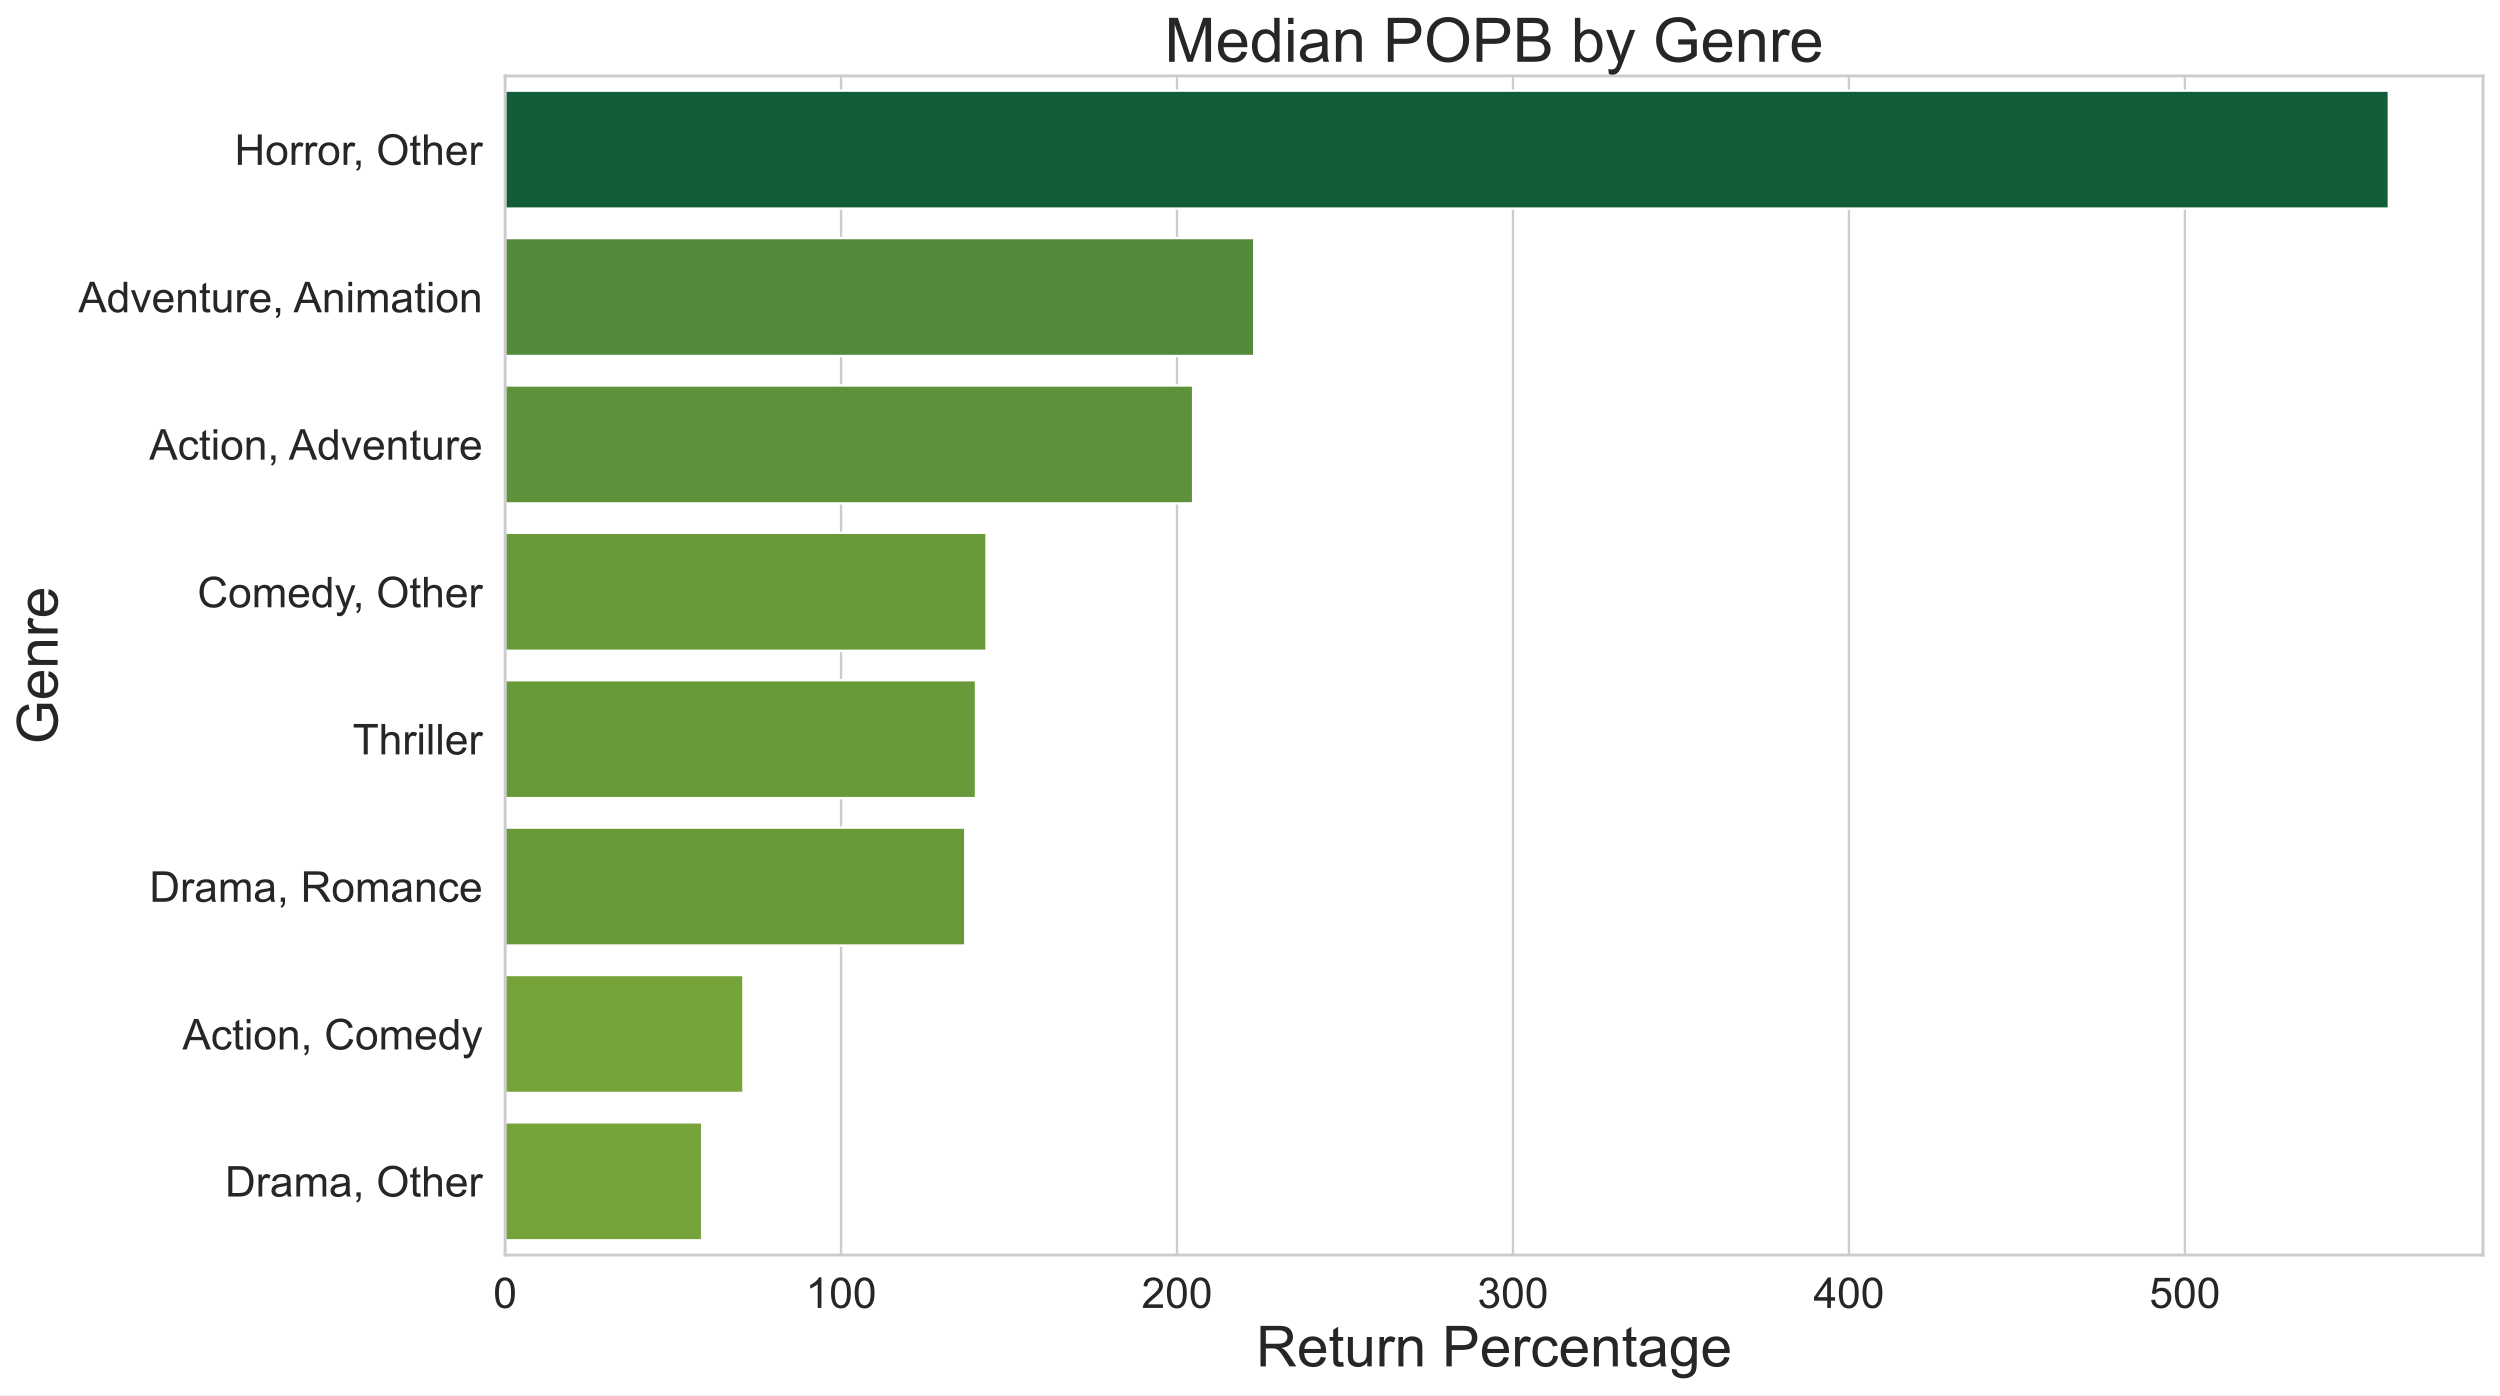
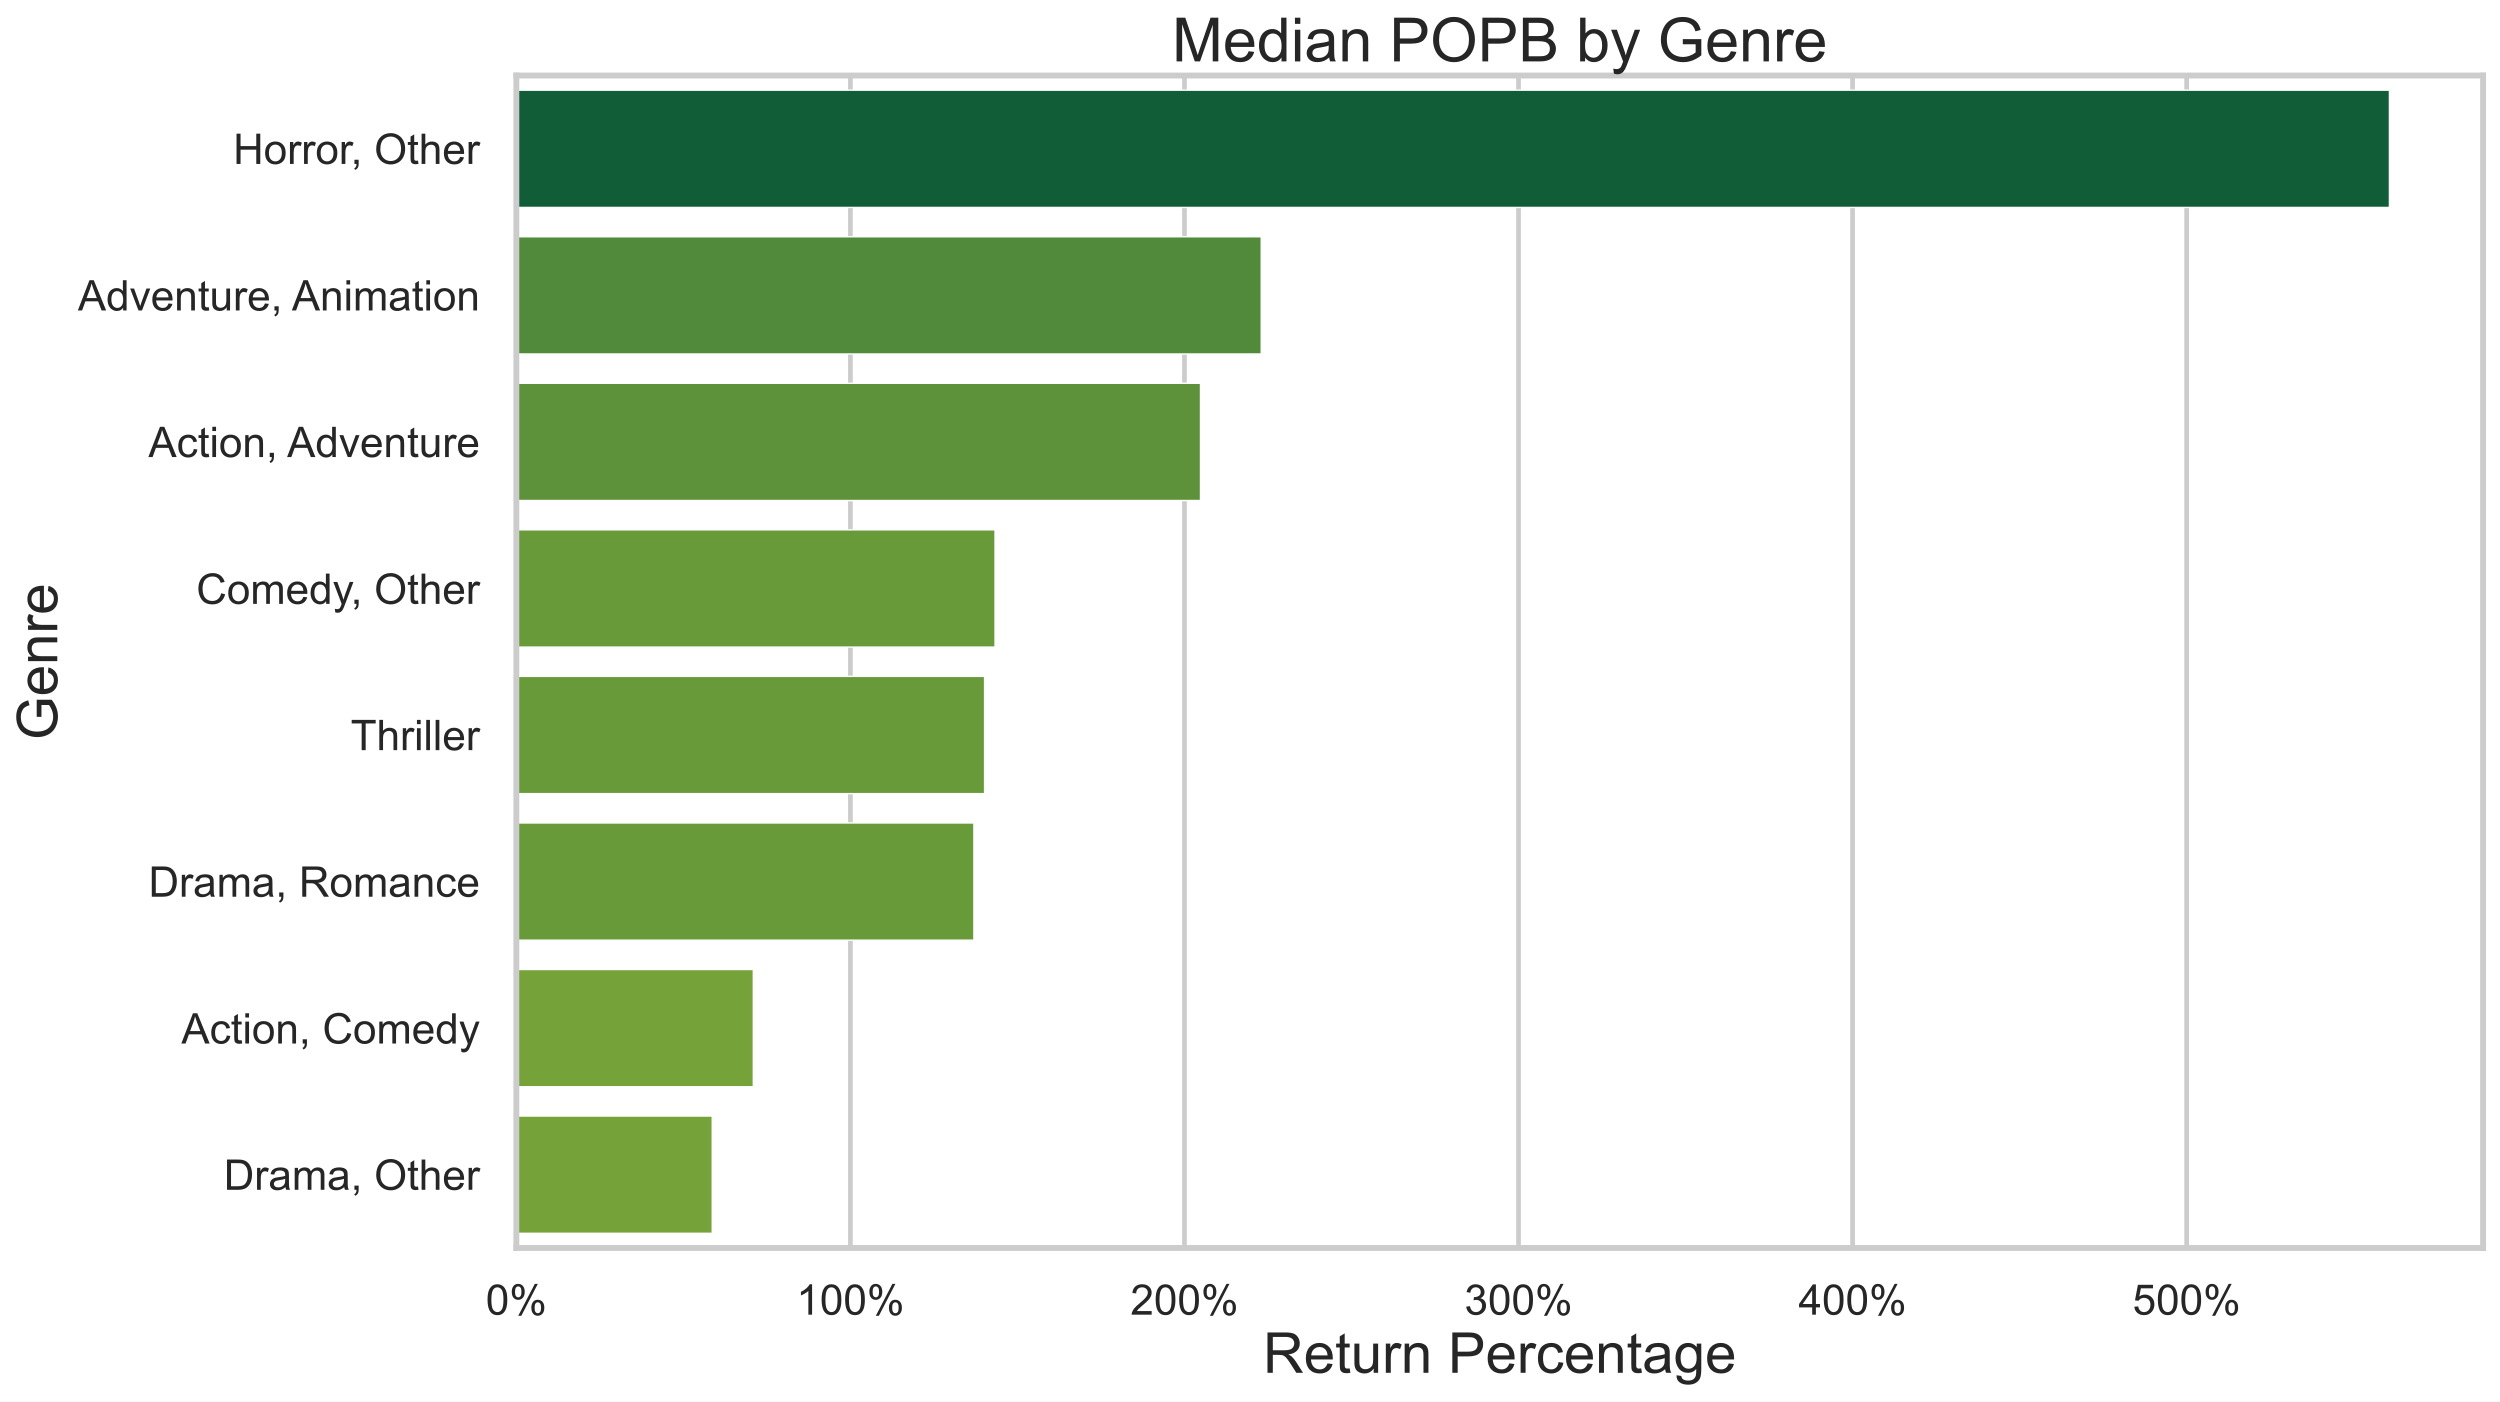
- <svg xmlns="http://www.w3.org/2000/svg" xmlns:xlink="http://www.w3.org/1999/xlink" width="1057.947pt" height="590.495pt" viewBox="0 0 1057.947 590.495" version="1.1">
+ <svg xmlns="http://www.w3.org/2000/svg" xmlns:xlink="http://www.w3.org/1999/xlink" width="1063.947pt" height="596.495pt" viewBox="0 0 1063.947 596.495" version="1.1">
  <defs>
    <style type="text/css">*{stroke-linejoin: round; stroke-linecap: butt}</style>
  </defs>
  <g id="figure_1">
    <g id="patch_1">
-       <path d="M 0 590.495  L 1057.947 590.495  L 1057.947 0  L 0 0  z " style="fill: #ffffff" />
+       <path d="M 0 596.495  L 1063.947 596.495  L 1063.947 0  L 0 0  z " style="fill: #ffffff" />
    </g>
    <g id="axes_1">
      <g id="patch_2">
-         <path d="M 213.747 531.103  L 1050.747 531.103  L 1050.747 32.143  L 213.747 32.143  z " style="fill: #ffffff" />
+         <path d="M 219.747 531.103  L 1056.747 531.103  L 1056.747 32.143  L 219.747 32.143  z " style="fill: #ffffff" />
      </g>
      <g id="matplotlib.axis_1">
        <g id="xtick_1">
          <g id="line2d_1">
-             <path d="M 213.747 531.103  L 213.747 32.143  " clip-path="url(#pf5d52dcb35)" style="fill: none; stroke: #cccccc; stroke-linecap: round" />
+             <path d="M 219.747 531.103  L 219.747 32.143  " clip-path="url(#pc41be95d92)" style="fill: none; stroke: #cccccc; stroke-width: 2; stroke-linecap: round" />
          </g>
          <g id="text_1">
-             <g style="fill: #262626" transform="translate(208.7423 553.4875) scale(0.18 -0.18)">
+             <g style="fill: #262626" transform="translate(206.7394 559.4875) scale(0.18 -0.18)">
              <defs>
                <path id="ArialMT-30" d="M 266 2259  Q 266 3072 433 3567  Q 600 4063 929 4331  Q 1259 4600 1759 4600  Q 2128 4600 2406 4451  Q 2684 4303 2865 4023  Q 3047 3744 3150 3342  Q 3253 2941 3253 2259  Q 3253 1453 3087 958  Q 2922 463 2592 192  Q 2263 -78 1759 -78  Q 1097 -78 719 397  Q 266 969 266 2259  z M 844 2259  Q 844 1131 1108 757  Q 1372 384 1759 384  Q 2147 384 2411 759  Q 2675 1134 2675 2259  Q 2675 3391 2411 3762  Q 2147 4134 1753 4134  Q 1366 4134 1134 3806  Q 844 3388 844 2259  z " transform="scale(0.015625)" />
+                 <path id="ArialMT-25" d="M 372 3481  Q 372 3972 619 4315  Q 866 4659 1334 4659  Q 1766 4659 2048 4351  Q 2331 4044 2331 3447  Q 2331 2866 2045 2552  Q 1759 2238 1341 2238  Q 925 2238 648 2547  Q 372 2856 372 3481  z M 1350 4272  Q 1141 4272 1002 4090  Q 863 3909 863 3425  Q 863 2984 1003 2804  Q 1144 2625 1350 2625  Q 1563 2625 1702 2806  Q 1841 2988 1841 3469  Q 1841 3913 1700 4092  Q 1559 4272 1350 4272  z M 1353 -169  L 3859 4659  L 4316 4659  L 1819 -169  L 1353 -169  z M 3334 1075  Q 3334 1569 3581 1911  Q 3828 2253 4300 2253  Q 4731 2253 5014 1945  Q 5297 1638 5297 1041  Q 5297 459 5011 145  Q 4725 -169 4303 -169  Q 3888 -169 3611 142  Q 3334 453 3334 1075  z M 4316 1866  Q 4103 1866 3964 1684  Q 3825 1503 3825 1019  Q 3825 581 3965 400  Q 4106 219 4313 219  Q 4528 219 4667 400  Q 4806 581 4806 1063  Q 4806 1506 4665 1686  Q 4525 1866 4316 1866  z " transform="scale(0.015625)" />
              </defs>
              <use xlink:href="#ArialMT-30" />
+               <use xlink:href="#ArialMT-25" x="55.615" />
            </g>
          </g>
        </g>
        <g id="xtick_2">
          <g id="line2d_2">
-             <path d="M 355.917 531.103  L 355.917 32.143  " clip-path="url(#pf5d52dcb35)" style="fill: none; stroke: #cccccc; stroke-linecap: round" />
+             <path d="M 361.917 531.103  L 361.917 32.143  " clip-path="url(#pc41be95d92)" style="fill: none; stroke: #cccccc; stroke-width: 2; stroke-linecap: round" />
          </g>
          <g id="text_2">
-             <g style="fill: #262626" transform="translate(340.9022 553.4875) scale(0.18 -0.18)">
+             <g style="fill: #262626" transform="translate(338.8992 559.4875) scale(0.18 -0.18)">
              <defs>
                <path id="ArialMT-31" d="M 2384 0  L 1822 0  L 1822 3584  Q 1619 3391 1289 3197  Q 959 3003 697 2906  L 697 3450  Q 1169 3672 1522 3987  Q 1875 4303 2022 4600  L 2384 4600  L 2384 0  z " transform="scale(0.015625)" />
              </defs>
              <use xlink:href="#ArialMT-31" />
              <use xlink:href="#ArialMT-30" x="55.615" />
              <use xlink:href="#ArialMT-30" x="111.23" />
+               <use xlink:href="#ArialMT-25" x="166.846" />
            </g>
          </g>
        </g>
        <g id="xtick_3">
          <g id="line2d_3">
-             <path d="M 498.086 531.103  L 498.086 32.143  " clip-path="url(#pf5d52dcb35)" style="fill: none; stroke: #cccccc; stroke-linecap: round" />
+             <path d="M 504.086 531.103  L 504.086 32.143  " clip-path="url(#pc41be95d92)" style="fill: none; stroke: #cccccc; stroke-width: 2; stroke-linecap: round" />
          </g>
          <g id="text_3">
-             <g style="fill: #262626" transform="translate(483.0717 553.4875) scale(0.18 -0.18)">
+             <g style="fill: #262626" transform="translate(481.0687 559.4875) scale(0.18 -0.18)">
              <defs>
                <path id="ArialMT-32" d="M 3222 541  L 3222 0  L 194 0  Q 188 203 259 391  Q 375 700 629 1000  Q 884 1300 1366 1694  Q 2113 2306 2375 2664  Q 2638 3022 2638 3341  Q 2638 3675 2398 3904  Q 2159 4134 1775 4134  Q 1369 4134 1125 3890  Q 881 3647 878 3216  L 300 3275  Q 359 3922 746 4261  Q 1134 4600 1788 4600  Q 2447 4600 2831 4234  Q 3216 3869 3216 3328  Q 3216 3053 3103 2787  Q 2991 2522 2730 2228  Q 2469 1934 1863 1422  Q 1356 997 1212 845  Q 1069 694 975 541  L 3222 541  z " transform="scale(0.015625)" />
              </defs>
              <use xlink:href="#ArialMT-32" />
              <use xlink:href="#ArialMT-30" x="55.615" />
              <use xlink:href="#ArialMT-30" x="111.23" />
+               <use xlink:href="#ArialMT-25" x="166.846" />
            </g>
          </g>
        </g>
        <g id="xtick_4">
          <g id="line2d_4">
-             <path d="M 640.256 531.103  L 640.256 32.143  " clip-path="url(#pf5d52dcb35)" style="fill: none; stroke: #cccccc; stroke-linecap: round" />
+             <path d="M 646.256 531.103  L 646.256 32.143  " clip-path="url(#pc41be95d92)" style="fill: none; stroke: #cccccc; stroke-width: 2; stroke-linecap: round" />
          </g>
          <g id="text_4">
-             <g style="fill: #262626" transform="translate(625.2412 553.4875) scale(0.18 -0.18)">
+             <g style="fill: #262626" transform="translate(623.2383 559.4875) scale(0.18 -0.18)">
              <defs>
                <path id="ArialMT-33" d="M 269 1209  L 831 1284  Q 928 806 1161 595  Q 1394 384 1728 384  Q 2125 384 2398 659  Q 2672 934 2672 1341  Q 2672 1728 2419 1979  Q 2166 2231 1775 2231  Q 1616 2231 1378 2169  L 1441 2663  Q 1497 2656 1531 2656  Q 1891 2656 2178 2843  Q 2466 3031 2466 3422  Q 2466 3731 2256 3934  Q 2047 4138 1716 4138  Q 1388 4138 1169 3931  Q 950 3725 888 3313  L 325 3413  Q 428 3978 793 4289  Q 1159 4600 1703 4600  Q 2078 4600 2393 4439  Q 2709 4278 2876 4000  Q 3044 3722 3044 3409  Q 3044 3113 2884 2869  Q 2725 2625 2413 2481  Q 2819 2388 3044 2092  Q 3269 1797 3269 1353  Q 3269 753 2831 336  Q 2394 -81 1725 -81  Q 1122 -81 723 278  Q 325 638 269 1209  z " transform="scale(0.015625)" />
              </defs>
              <use xlink:href="#ArialMT-33" />
              <use xlink:href="#ArialMT-30" x="55.615" />
              <use xlink:href="#ArialMT-30" x="111.23" />
+               <use xlink:href="#ArialMT-25" x="166.846" />
            </g>
          </g>
        </g>
        <g id="xtick_5">
          <g id="line2d_5">
-             <path d="M 782.425 531.103  L 782.425 32.143  " clip-path="url(#pf5d52dcb35)" style="fill: none; stroke: #cccccc; stroke-linecap: round" />
+             <path d="M 788.425 531.103  L 788.425 32.143  " clip-path="url(#pc41be95d92)" style="fill: none; stroke: #cccccc; stroke-width: 2; stroke-linecap: round" />
          </g>
          <g id="text_5">
-             <g style="fill: #262626" transform="translate(767.4107 553.4875) scale(0.18 -0.18)">
+             <g style="fill: #262626" transform="translate(765.4078 559.4875) scale(0.18 -0.18)">
              <defs>
                <path id="ArialMT-34" d="M 2069 0  L 2069 1097  L 81 1097  L 81 1613  L 2172 4581  L 2631 4581  L 2631 1613  L 3250 1613  L 3250 1097  L 2631 1097  L 2631 0  L 2069 0  z M 2069 1613  L 2069 3678  L 634 1613  L 2069 1613  z " transform="scale(0.015625)" />
              </defs>
              <use xlink:href="#ArialMT-34" />
              <use xlink:href="#ArialMT-30" x="55.615" />
              <use xlink:href="#ArialMT-30" x="111.23" />
+               <use xlink:href="#ArialMT-25" x="166.846" />
            </g>
          </g>
        </g>
        <g id="xtick_6">
          <g id="line2d_6">
-             <path d="M 924.595 531.103  L 924.595 32.143  " clip-path="url(#pf5d52dcb35)" style="fill: none; stroke: #cccccc; stroke-linecap: round" />
+             <path d="M 930.595 531.103  L 930.595 32.143  " clip-path="url(#pc41be95d92)" style="fill: none; stroke: #cccccc; stroke-width: 2; stroke-linecap: round" />
          </g>
          <g id="text_6">
-             <g style="fill: #262626" transform="translate(909.5803 553.4875) scale(0.18 -0.18)">
+             <g style="fill: #262626" transform="translate(907.5773 559.4875) scale(0.18 -0.18)">
              <defs>
                <path id="ArialMT-35" d="M 266 1200  L 856 1250  Q 922 819 1161 601  Q 1400 384 1738 384  Q 2144 384 2425 690  Q 2706 997 2706 1503  Q 2706 1984 2436 2262  Q 2166 2541 1728 2541  Q 1456 2541 1237 2417  Q 1019 2294 894 2097  L 366 2166  L 809 4519  L 3088 4519  L 3088 3981  L 1259 3981  L 1013 2750  Q 1425 3038 1878 3038  Q 2478 3038 2890 2622  Q 3303 2206 3303 1553  Q 3303 931 2941 478  Q 2500 -78 1738 -78  Q 1113 -78 717 272  Q 322 622 266 1200  z " transform="scale(0.015625)" />
              </defs>
              <use xlink:href="#ArialMT-35" />
              <use xlink:href="#ArialMT-30" x="55.615" />
              <use xlink:href="#ArialMT-30" x="111.23" />
+               <use xlink:href="#ArialMT-25" x="166.846" />
            </g>
          </g>
        </g>
        <g id="text_7">
-           <g style="fill: #262626" transform="translate(531.5259 578.2437) scale(0.24 -0.24)">
+           <g style="fill: #262626" transform="translate(537.5259 584.2437) scale(0.24 -0.24)">
            <defs>
              <path id="ArialMT-52" d="M 503 0  L 503 4581  L 2534 4581  Q 3147 4581 3465 4457  Q 3784 4334 3975 4021  Q 4166 3709 4166 3331  Q 4166 2844 3850 2509  Q 3534 2175 2875 2084  Q 3116 1969 3241 1856  Q 3506 1613 3744 1247  L 4541 0  L 3778 0  L 3172 953  Q 2906 1366 2734 1584  Q 2563 1803 2427 1890  Q 2291 1978 2150 2013  Q 2047 2034 1813 2034  L 1109 2034  L 1109 0  L 503 0  z M 1109 2559  L 2413 2559  Q 2828 2559 3062 2645  Q 3297 2731 3419 2920  Q 3541 3109 3541 3331  Q 3541 3656 3305 3865  Q 3069 4075 2559 4075  L 1109 4075  L 1109 2559  z " transform="scale(0.015625)" />
              <path id="ArialMT-65" d="M 2694 1069  L 3275 997  Q 3138 488 2766 206  Q 2394 -75 1816 -75  Q 1088 -75 661 373  Q 234 822 234 1631  Q 234 2469 665 2931  Q 1097 3394 1784 3394  Q 2450 3394 2872 2941  Q 3294 2488 3294 1666  Q 3294 1616 3291 1516  L 816 1516  Q 847 969 1125 678  Q 1403 388 1819 388  Q 2128 388 2347 550  Q 2566 713 2694 1069  z M 847 1978  L 2700 1978  Q 2663 2397 2488 2606  Q 2219 2931 1791 2931  Q 1403 2931 1139 2672  Q 875 2413 847 1978  z " transform="scale(0.015625)" />
              <path id="ArialMT-74" d="M 1650 503  L 1731 6  Q 1494 -44 1306 -44  Q 1000 -44 831 53  Q 663 150 594 308  Q 525 466 525 972  L 525 2881  L 113 2881  L 113 3319  L 525 3319  L 525 4141  L 1084 4478  L 1084 3319  L 1650 3319  L 1650 2881  L 1084 2881  L 1084 941  Q 1084 700 1114 631  Q 1144 563 1211 522  Q 1278 481 1403 481  Q 1497 481 1650 503  z " transform="scale(0.015625)" />
              <path id="ArialMT-75" d="M 2597 0  L 2597 488  Q 2209 -75 1544 -75  Q 1250 -75 995 37  Q 741 150 617 320  Q 494 491 444 738  Q 409 903 409 1263  L 409 3319  L 972 3319  L 972 1478  Q 972 1038 1006 884  Q 1059 663 1231 536  Q 1403 409 1656 409  Q 1909 409 2131 539  Q 2353 669 2445 892  Q 2538 1116 2538 1541  L 2538 3319  L 3100 3319  L 3100 0  L 2597 0  z " transform="scale(0.015625)" />
              <path id="ArialMT-72" d="M 416 0  L 416 3319  L 922 3319  L 922 2816  Q 1116 3169 1280 3281  Q 1444 3394 1641 3394  Q 1925 3394 2219 3213  L 2025 2691  Q 1819 2813 1613 2813  Q 1428 2813 1281 2702  Q 1134 2591 1072 2394  Q 978 2094 978 1738  L 978 0  L 416 0  z " transform="scale(0.015625)" />
              <path id="ArialMT-6e" d="M 422 0  L 422 3319  L 928 3319  L 928 2847  Q 1294 3394 1984 3394  Q 2284 3394 2536 3286  Q 2788 3178 2913 3003  Q 3038 2828 3088 2588  Q 3119 2431 3119 2041  L 3119 0  L 2556 0  L 2556 2019  Q 2556 2363 2490 2533  Q 2425 2703 2258 2804  Q 2091 2906 1866 2906  Q 1506 2906 1245 2678  Q 984 2450 984 1813  L 984 0  L 422 0  z " transform="scale(0.015625)" />
              <path id="ArialMT-20" transform="scale(0.015625)" />
              <path id="ArialMT-50" d="M 494 0  L 494 4581  L 2222 4581  Q 2678 4581 2919 4538  Q 3256 4481 3484 4323  Q 3713 4166 3852 3881  Q 3991 3597 3991 3256  Q 3991 2672 3619 2267  Q 3247 1863 2275 1863  L 1100 1863  L 1100 0  L 494 0  z M 1100 2403  L 2284 2403  Q 2872 2403 3119 2622  Q 3366 2841 3366 3238  Q 3366 3525 3220 3729  Q 3075 3934 2838 4000  Q 2684 4041 2272 4041  L 1100 4041  L 1100 2403  z " transform="scale(0.015625)" />
              <path id="ArialMT-63" d="M 2588 1216  L 3141 1144  Q 3050 572 2676 248  Q 2303 -75 1759 -75  Q 1078 -75 664 370  Q 250 816 250 1647  Q 250 2184 428 2587  Q 606 2991 970 3192  Q 1334 3394 1763 3394  Q 2303 3394 2647 3120  Q 2991 2847 3088 2344  L 2541 2259  Q 2463 2594 2264 2762  Q 2066 2931 1784 2931  Q 1359 2931 1093 2626  Q 828 2322 828 1663  Q 828 994 1084 691  Q 1341 388 1753 388  Q 2084 388 2306 591  Q 2528 794 2588 1216  z " transform="scale(0.015625)" />
              <path id="ArialMT-61" d="M 2588 409  Q 2275 144 1986 34  Q 1697 -75 1366 -75  Q 819 -75 525 192  Q 231 459 231 875  Q 231 1119 342 1320  Q 453 1522 633 1644  Q 813 1766 1038 1828  Q 1203 1872 1538 1913  Q 2219 1994 2541 2106  Q 2544 2222 2544 2253  Q 2544 2597 2384 2738  Q 2169 2928 1744 2928  Q 1347 2928 1158 2789  Q 969 2650 878 2297  L 328 2372  Q 403 2725 575 2942  Q 747 3159 1072 3276  Q 1397 3394 1825 3394  Q 2250 3394 2515 3294  Q 2781 3194 2906 3042  Q 3031 2891 3081 2659  Q 3109 2516 3109 2141  L 3109 1391  Q 3109 606 3145 398  Q 3181 191 3288 0  L 2700 0  Q 2613 175 2588 409  z M 2541 1666  Q 2234 1541 1622 1453  Q 1275 1403 1131 1340  Q 988 1278 909 1158  Q 831 1038 831 891  Q 831 666 1001 516  Q 1172 366 1500 366  Q 1825 366 2078 508  Q 2331 650 2450 897  Q 2541 1088 2541 1459  L 2541 1666  z " transform="scale(0.015625)" />
              <path id="ArialMT-67" d="M 319 -275  L 866 -356  Q 900 -609 1056 -725  Q 1266 -881 1628 -881  Q 2019 -881 2231 -725  Q 2444 -569 2519 -288  Q 2563 -116 2559 434  Q 2191 0 1641 0  Q 956 0 581 494  Q 206 988 206 1678  Q 206 2153 378 2554  Q 550 2956 876 3175  Q 1203 3394 1644 3394  Q 2231 3394 2613 2919  L 2613 3319  L 3131 3319  L 3131 450  Q 3131 -325 2973 -648  Q 2816 -972 2473 -1159  Q 2131 -1347 1631 -1347  Q 1038 -1347 672 -1080  Q 306 -813 319 -275  z M 784 1719  Q 784 1066 1043 766  Q 1303 466 1694 466  Q 2081 466 2343 764  Q 2606 1063 2606 1700  Q 2606 2309 2336 2618  Q 2066 2928 1684 2928  Q 1309 2928 1046 2623  Q 784 2319 784 1719  z " transform="scale(0.015625)" />
            </defs>
            <use xlink:href="#ArialMT-52" />
            <use xlink:href="#ArialMT-65" x="72.217" />
            <use xlink:href="#ArialMT-74" x="127.832" />
            <use xlink:href="#ArialMT-75" x="155.615" />
            <use xlink:href="#ArialMT-72" x="211.23" />
            <use xlink:href="#ArialMT-6e" x="244.531" />
            <use xlink:href="#ArialMT-20" x="300.146" />
            <use xlink:href="#ArialMT-50" x="327.93" />
            <use xlink:href="#ArialMT-65" x="394.629" />
            <use xlink:href="#ArialMT-72" x="450.244" />
            <use xlink:href="#ArialMT-63" x="483.545" />
            <use xlink:href="#ArialMT-65" x="533.545" />
            <use xlink:href="#ArialMT-6e" x="589.16" />
            <use xlink:href="#ArialMT-74" x="644.775" />
            <use xlink:href="#ArialMT-61" x="672.559" />
            <use xlink:href="#ArialMT-67" x="728.174" />
            <use xlink:href="#ArialMT-65" x="783.789" />
          </g>
        </g>
      </g>
      <g id="matplotlib.axis_2">
        <g id="ytick_1">
          <g id="text_8">
            <g style="fill: #262626" transform="translate(99.22281 69.77047) scale(0.18 -0.18)">
              <defs>
                <path id="ArialMT-48" d="M 513 0  L 513 4581  L 1119 4581  L 1119 2700  L 3500 2700  L 3500 4581  L 4106 4581  L 4106 0  L 3500 0  L 3500 2159  L 1119 2159  L 1119 0  L 513 0  z " transform="scale(0.015625)" />
                <path id="ArialMT-6f" d="M 213 1659  Q 213 2581 725 3025  Q 1153 3394 1769 3394  Q 2453 3394 2887 2945  Q 3322 2497 3322 1706  Q 3322 1066 3130 698  Q 2938 331 2570 128  Q 2203 -75 1769 -75  Q 1072 -75 642 372  Q 213 819 213 1659  z M 791 1659  Q 791 1022 1069 705  Q 1347 388 1769 388  Q 2188 388 2466 706  Q 2744 1025 2744 1678  Q 2744 2294 2464 2611  Q 2184 2928 1769 2928  Q 1347 2928 1069 2612  Q 791 2297 791 1659  z " transform="scale(0.015625)" />
                <path id="ArialMT-2c" d="M 569 0  L 569 641  L 1209 641  L 1209 0  Q 1209 -353 1084 -570  Q 959 -788 688 -906  L 531 -666  Q 709 -588 793 -436  Q 878 -284 888 0  L 569 0  z " transform="scale(0.015625)" />
                <path id="ArialMT-4f" d="M 309 2231  Q 309 3372 921 4017  Q 1534 4663 2503 4663  Q 3138 4663 3647 4359  Q 4156 4056 4423 3514  Q 4691 2972 4691 2284  Q 4691 1588 4409 1038  Q 4128 488 3612 205  Q 3097 -78 2500 -78  Q 1853 -78 1343 234  Q 834 547 571 1087  Q 309 1628 309 2231  z M 934 2222  Q 934 1394 1379 917  Q 1825 441 2497 441  Q 3181 441 3623 922  Q 4066 1403 4066 2288  Q 4066 2847 3877 3264  Q 3688 3681 3323 3911  Q 2959 4141 2506 4141  Q 1863 4141 1398 3698  Q 934 3256 934 2222  z " transform="scale(0.015625)" />
                <path id="ArialMT-68" d="M 422 0  L 422 4581  L 984 4581  L 984 2938  Q 1378 3394 1978 3394  Q 2347 3394 2619 3248  Q 2891 3103 3008 2847  Q 3125 2591 3125 2103  L 3125 0  L 2563 0  L 2563 2103  Q 2563 2525 2380 2717  Q 2197 2909 1863 2909  Q 1613 2909 1392 2779  Q 1172 2650 1078 2428  Q 984 2206 984 1816  L 984 0  L 422 0  z " transform="scale(0.015625)" />
              </defs>
              <use xlink:href="#ArialMT-48" />
              <use xlink:href="#ArialMT-6f" x="72.217" />
              <use xlink:href="#ArialMT-72" x="127.832" />
              <use xlink:href="#ArialMT-72" x="161.133" />
              <use xlink:href="#ArialMT-6f" x="194.434" />
              <use xlink:href="#ArialMT-72" x="250.049" />
              <use xlink:href="#ArialMT-2c" x="277.85" />
              <use xlink:href="#ArialMT-20" x="305.633" />
              <use xlink:href="#ArialMT-4f" x="333.416" />
              <use xlink:href="#ArialMT-74" x="411.199" />
              <use xlink:href="#ArialMT-68" x="438.982" />
              <use xlink:href="#ArialMT-65" x="494.598" />
              <use xlink:href="#ArialMT-72" x="550.213" />
            </g>
          </g>
        </g>
        <g id="ytick_2">
          <g id="text_9">
            <g style="fill: #262626" transform="translate(33.14875 132.1405) scale(0.18 -0.18)">
              <defs>
                <path id="ArialMT-41" d="M -9 0  L 1750 4581  L 2403 4581  L 4278 0  L 3588 0  L 3053 1388  L 1138 1388  L 634 0  L -9 0  z M 1313 1881  L 2866 1881  L 2388 3150  Q 2169 3728 2063 4100  Q 1975 3659 1816 3225  L 1313 1881  z " transform="scale(0.015625)" />
                <path id="ArialMT-64" d="M 2575 0  L 2575 419  Q 2259 -75 1647 -75  Q 1250 -75 917 144  Q 584 363 401 755  Q 219 1147 219 1656  Q 219 2153 384 2558  Q 550 2963 881 3178  Q 1213 3394 1622 3394  Q 1922 3394 2156 3267  Q 2391 3141 2538 2938  L 2538 4581  L 3097 4581  L 3097 0  L 2575 0  z M 797 1656  Q 797 1019 1065 703  Q 1334 388 1700 388  Q 2069 388 2326 689  Q 2584 991 2584 1609  Q 2584 2291 2321 2609  Q 2059 2928 1675 2928  Q 1300 2928 1048 2622  Q 797 2316 797 1656  z " transform="scale(0.015625)" />
                <path id="ArialMT-76" d="M 1344 0  L 81 3319  L 675 3319  L 1388 1331  Q 1503 1009 1600 663  Q 1675 925 1809 1294  L 2547 3319  L 3125 3319  L 1869 0  L 1344 0  z " transform="scale(0.015625)" />
                <path id="ArialMT-69" d="M 425 3934  L 425 4581  L 988 4581  L 988 3934  L 425 3934  z M 425 0  L 425 3319  L 988 3319  L 988 0  L 425 0  z " transform="scale(0.015625)" />
                <path id="ArialMT-6d" d="M 422 0  L 422 3319  L 925 3319  L 925 2853  Q 1081 3097 1340 3245  Q 1600 3394 1931 3394  Q 2300 3394 2536 3241  Q 2772 3088 2869 2813  Q 3263 3394 3894 3394  Q 4388 3394 4653 3120  Q 4919 2847 4919 2278  L 4919 0  L 4359 0  L 4359 2091  Q 4359 2428 4304 2576  Q 4250 2725 4106 2815  Q 3963 2906 3769 2906  Q 3419 2906 3187 2673  Q 2956 2441 2956 1928  L 2956 0  L 2394 0  L 2394 2156  Q 2394 2531 2256 2718  Q 2119 2906 1806 2906  Q 1569 2906 1367 2781  Q 1166 2656 1075 2415  Q 984 2175 984 1722  L 984 0  L 422 0  z " transform="scale(0.015625)" />
              </defs>
              <use xlink:href="#ArialMT-41" />
              <use xlink:href="#ArialMT-64" x="66.699" />
              <use xlink:href="#ArialMT-76" x="122.314" />
              <use xlink:href="#ArialMT-65" x="172.314" />
              <use xlink:href="#ArialMT-6e" x="227.93" />
              <use xlink:href="#ArialMT-74" x="283.545" />
              <use xlink:href="#ArialMT-75" x="311.328" />
              <use xlink:href="#ArialMT-72" x="366.943" />
              <use xlink:href="#ArialMT-65" x="400.244" />
              <use xlink:href="#ArialMT-2c" x="455.859" />
              <use xlink:href="#ArialMT-20" x="483.643" />
              <use xlink:href="#ArialMT-41" x="505.926" />
              <use xlink:href="#ArialMT-6e" x="572.625" />
              <use xlink:href="#ArialMT-69" x="628.24" />
              <use xlink:href="#ArialMT-6d" x="650.457" />
              <use xlink:href="#ArialMT-61" x="733.758" />
              <use xlink:href="#ArialMT-74" x="789.373" />
              <use xlink:href="#ArialMT-69" x="817.156" />
              <use xlink:href="#ArialMT-6f" x="839.373" />
              <use xlink:href="#ArialMT-6e" x="894.988" />
            </g>
          </g>
        </g>
        <g id="ytick_3">
          <g id="text_10">
            <g style="fill: #262626" transform="translate(63.16094 194.5105) scale(0.18 -0.18)">
              <use xlink:href="#ArialMT-41" />
              <use xlink:href="#ArialMT-63" x="66.699" />
              <use xlink:href="#ArialMT-74" x="116.699" />
              <use xlink:href="#ArialMT-69" x="144.482" />
              <use xlink:href="#ArialMT-6f" x="166.699" />
              <use xlink:href="#ArialMT-6e" x="222.314" />
              <use xlink:href="#ArialMT-2c" x="277.93" />
              <use xlink:href="#ArialMT-20" x="305.713" />
              <use xlink:href="#ArialMT-41" x="327.996" />
              <use xlink:href="#ArialMT-64" x="394.695" />
              <use xlink:href="#ArialMT-76" x="450.311" />
              <use xlink:href="#ArialMT-65" x="500.311" />
              <use xlink:href="#ArialMT-6e" x="555.926" />
              <use xlink:href="#ArialMT-74" x="611.541" />
              <use xlink:href="#ArialMT-75" x="639.324" />
              <use xlink:href="#ArialMT-72" x="694.939" />
              <use xlink:href="#ArialMT-65" x="728.24" />
            </g>
          </g>
        </g>
        <g id="ytick_4">
          <g id="text_11">
            <g style="fill: #262626" transform="translate(83.5375 256.9958) scale(0.18 -0.18)">
              <defs>
                <path id="ArialMT-43" d="M 3763 1606  L 4369 1453  Q 4178 706 3683 314  Q 3188 -78 2472 -78  Q 1731 -78 1267 223  Q 803 525 561 1097  Q 319 1669 319 2325  Q 319 3041 592 3573  Q 866 4106 1370 4382  Q 1875 4659 2481 4659  Q 3169 4659 3637 4309  Q 4106 3959 4291 3325  L 3694 3184  Q 3534 3684 3231 3912  Q 2928 4141 2469 4141  Q 1941 4141 1586 3887  Q 1231 3634 1087 3207  Q 944 2781 944 2328  Q 944 1744 1114 1308  Q 1284 872 1643 656  Q 2003 441 2422 441  Q 2931 441 3284 734  Q 3638 1028 3763 1606  z " transform="scale(0.015625)" />
                <path id="ArialMT-79" d="M 397 -1278  L 334 -750  Q 519 -800 656 -800  Q 844 -800 956 -737  Q 1069 -675 1141 -563  Q 1194 -478 1313 -144  Q 1328 -97 1363 -6  L 103 3319  L 709 3319  L 1400 1397  Q 1534 1031 1641 628  Q 1738 1016 1872 1384  L 2581 3319  L 3144 3319  L 1881 -56  Q 1678 -603 1566 -809  Q 1416 -1088 1222 -1217  Q 1028 -1347 759 -1347  Q 597 -1347 397 -1278  z " transform="scale(0.015625)" />
              </defs>
              <use xlink:href="#ArialMT-43" />
              <use xlink:href="#ArialMT-6f" x="72.217" />
              <use xlink:href="#ArialMT-6d" x="127.832" />
              <use xlink:href="#ArialMT-65" x="211.133" />
              <use xlink:href="#ArialMT-64" x="266.748" />
              <use xlink:href="#ArialMT-79" x="322.363" />
              <use xlink:href="#ArialMT-2c" x="364.988" />
              <use xlink:href="#ArialMT-20" x="392.771" />
              <use xlink:href="#ArialMT-4f" x="420.555" />
              <use xlink:href="#ArialMT-74" x="498.338" />
              <use xlink:href="#ArialMT-68" x="526.121" />
              <use xlink:href="#ArialMT-65" x="581.736" />
              <use xlink:href="#ArialMT-72" x="637.352" />
            </g>
          </g>
        </g>
        <g id="ytick_5">
          <g id="text_12">
            <g style="fill: #262626" transform="translate(149.2488 319.2505) scale(0.18 -0.18)">
              <defs>
                <path id="ArialMT-54" d="M 1659 0  L 1659 4041  L 150 4041  L 150 4581  L 3781 4581  L 3781 4041  L 2266 4041  L 2266 0  L 1659 0  z " transform="scale(0.015625)" />
                <path id="ArialMT-6c" d="M 409 0  L 409 4581  L 972 4581  L 972 0  L 409 0  z " transform="scale(0.015625)" />
              </defs>
              <use xlink:href="#ArialMT-54" />
              <use xlink:href="#ArialMT-68" x="61.084" />
              <use xlink:href="#ArialMT-72" x="116.699" />
              <use xlink:href="#ArialMT-69" x="150" />
              <use xlink:href="#ArialMT-6c" x="172.217" />
              <use xlink:href="#ArialMT-6c" x="194.434" />
              <use xlink:href="#ArialMT-65" x="216.65" />
              <use xlink:href="#ArialMT-72" x="272.266" />
            </g>
          </g>
        </g>
        <g id="ytick_6">
          <g id="text_13">
            <g style="fill: #262626" transform="translate(63.20875 381.6205) scale(0.18 -0.18)">
              <defs>
                <path id="ArialMT-44" d="M 494 0  L 494 4581  L 2072 4581  Q 2606 4581 2888 4516  Q 3281 4425 3559 4188  Q 3922 3881 4101 3404  Q 4281 2928 4281 2316  Q 4281 1794 4159 1391  Q 4038 988 3847 723  Q 3656 459 3429 307  Q 3203 156 2883 78  Q 2563 0 2147 0  L 494 0  z M 1100 541  L 2078 541  Q 2531 541 2789 625  Q 3047 709 3200 863  Q 3416 1078 3536 1442  Q 3656 1806 3656 2325  Q 3656 3044 3420 3430  Q 3184 3816 2847 3947  Q 2603 4041 2063 4041  L 1100 4041  L 1100 541  z " transform="scale(0.015625)" />
              </defs>
              <use xlink:href="#ArialMT-44" />
              <use xlink:href="#ArialMT-72" x="72.217" />
              <use xlink:href="#ArialMT-61" x="105.518" />
              <use xlink:href="#ArialMT-6d" x="161.133" />
              <use xlink:href="#ArialMT-61" x="244.434" />
              <use xlink:href="#ArialMT-2c" x="300.049" />
              <use xlink:href="#ArialMT-20" x="327.832" />
              <use xlink:href="#ArialMT-52" x="355.615" />
              <use xlink:href="#ArialMT-6f" x="427.832" />
              <use xlink:href="#ArialMT-6d" x="483.447" />
              <use xlink:href="#ArialMT-61" x="566.748" />
              <use xlink:href="#ArialMT-6e" x="622.363" />
              <use xlink:href="#ArialMT-63" x="677.979" />
              <use xlink:href="#ArialMT-65" x="727.979" />
            </g>
          </g>
        </g>
        <g id="ytick_7">
          <g id="text_14">
            <g style="fill: #262626" transform="translate(77.19813 444.1002) scale(0.18 -0.18)">
              <use xlink:href="#ArialMT-41" />
              <use xlink:href="#ArialMT-63" x="66.699" />
              <use xlink:href="#ArialMT-74" x="116.699" />
              <use xlink:href="#ArialMT-69" x="144.482" />
              <use xlink:href="#ArialMT-6f" x="166.699" />
              <use xlink:href="#ArialMT-6e" x="222.314" />
              <use xlink:href="#ArialMT-2c" x="277.93" />
              <use xlink:href="#ArialMT-20" x="305.713" />
              <use xlink:href="#ArialMT-43" x="333.496" />
              <use xlink:href="#ArialMT-6f" x="405.713" />
              <use xlink:href="#ArialMT-6d" x="461.328" />
              <use xlink:href="#ArialMT-65" x="544.629" />
              <use xlink:href="#ArialMT-64" x="600.244" />
              <use xlink:href="#ArialMT-79" x="655.859" />
            </g>
          </g>
        </g>
        <g id="ytick_8">
          <g id="text_15">
            <g style="fill: #262626" transform="translate(95.22625 506.3605) scale(0.18 -0.18)">
              <use xlink:href="#ArialMT-44" />
              <use xlink:href="#ArialMT-72" x="72.217" />
              <use xlink:href="#ArialMT-61" x="105.518" />
              <use xlink:href="#ArialMT-6d" x="161.133" />
              <use xlink:href="#ArialMT-61" x="244.434" />
              <use xlink:href="#ArialMT-2c" x="300.049" />
              <use xlink:href="#ArialMT-20" x="327.832" />
              <use xlink:href="#ArialMT-4f" x="355.615" />
              <use xlink:href="#ArialMT-74" x="433.398" />
              <use xlink:href="#ArialMT-68" x="461.182" />
              <use xlink:href="#ArialMT-65" x="516.797" />
              <use xlink:href="#ArialMT-72" x="572.412" />
            </g>
          </g>
        </g>
        <g id="text_16">
          <g style="fill: #262626" transform="translate(24.37875 314.9722) rotate(-90) scale(0.24 -0.24)">
            <defs>
              <path id="ArialMT-47" d="M 2638 1797  L 2638 2334  L 4578 2338  L 4578 638  Q 4131 281 3656 101  Q 3181 -78 2681 -78  Q 2006 -78 1454 211  Q 903 500 622 1047  Q 341 1594 341 2269  Q 341 2938 620 3517  Q 900 4097 1425 4378  Q 1950 4659 2634 4659  Q 3131 4659 3532 4498  Q 3934 4338 4162 4050  Q 4391 3763 4509 3300  L 3963 3150  Q 3859 3500 3706 3700  Q 3553 3900 3268 4020  Q 2984 4141 2638 4141  Q 2222 4141 1919 4014  Q 1616 3888 1430 3681  Q 1244 3475 1141 3228  Q 966 2803 966 2306  Q 966 1694 1177 1281  Q 1388 869 1791 669  Q 2194 469 2647 469  Q 3041 469 3416 620  Q 3791 772 3984 944  L 3984 1797  L 2638 1797  z " transform="scale(0.015625)" />
            </defs>
            <use xlink:href="#ArialMT-47" />
            <use xlink:href="#ArialMT-65" x="77.783" />
            <use xlink:href="#ArialMT-6e" x="133.398" />
            <use xlink:href="#ArialMT-72" x="189.014" />
            <use xlink:href="#ArialMT-65" x="222.314" />
          </g>
        </g>
      </g>
      <g id="patch_3">
-         <path d="M 213.747 38.38  L 1010.89 38.38  L 1010.89 88.276  L 213.747 88.276  z " clip-path="url(#pf5d52dcb35)" style="fill: #115d38; stroke: #ffffff; stroke-linejoin: miter" />
+         <path d="M 219.747 38.38  L 1016.89 38.38  L 1016.89 88.276  L 219.747 88.276  z " clip-path="url(#pc41be95d92)" style="fill: #115d38; stroke: #ffffff; stroke-width: 0.6; stroke-linejoin: miter" />
      </g>
      <g id="patch_4">
-         <path d="M 213.747 100.75  L 530.751 100.75  L 530.751 150.646  L 213.747 150.646  z " clip-path="url(#pf5d52dcb35)" style="fill: #528a3b; stroke: #ffffff; stroke-linejoin: miter" />
+         <path d="M 219.747 100.75  L 536.751 100.75  L 536.751 150.646  L 219.747 150.646  z " clip-path="url(#pc41be95d92)" style="fill: #528a3b; stroke: #ffffff; stroke-width: 0.6; stroke-linejoin: miter" />
      </g>
      <g id="patch_5">
-         <path d="M 213.747 163.12  L 504.905 163.12  L 504.905 213.016  L 213.747 213.016  z " clip-path="url(#pf5d52dcb35)" style="fill: #5e923a; stroke: #ffffff; stroke-linejoin: miter" />
+         <path d="M 219.747 163.12  L 510.905 163.12  L 510.905 213.016  L 219.747 213.016  z " clip-path="url(#pc41be95d92)" style="fill: #5e923a; stroke: #ffffff; stroke-width: 0.6; stroke-linejoin: miter" />
      </g>
      <g id="patch_6">
-         <path d="M 213.747 225.49  L 417.471 225.49  L 417.471 275.386  L 213.747 275.386  z " clip-path="url(#pf5d52dcb35)" style="fill: #699a39; stroke: #ffffff; stroke-linejoin: miter" />
+         <path d="M 219.747 225.49  L 423.471 225.49  L 423.471 275.386  L 219.747 275.386  z " clip-path="url(#pc41be95d92)" style="fill: #699a39; stroke: #ffffff; stroke-width: 0.6; stroke-linejoin: miter" />
      </g>
      <g id="patch_7">
-         <path d="M 213.747 287.86  L 413.014 287.86  L 413.014 337.756  L 213.747 337.756  z " clip-path="url(#pf5d52dcb35)" style="fill: #699a39; stroke: #ffffff; stroke-linejoin: miter" />
+         <path d="M 219.747 287.86  L 419.014 287.86  L 419.014 337.756  L 219.747 337.756  z " clip-path="url(#pc41be95d92)" style="fill: #699a39; stroke: #ffffff; stroke-width: 0.6; stroke-linejoin: miter" />
      </g>
      <g id="patch_8">
-         <path d="M 213.747 350.23  L 408.476 350.23  L 408.476 400.126  L 213.747 400.126  z " clip-path="url(#pf5d52dcb35)" style="fill: #699a39; stroke: #ffffff; stroke-linejoin: miter" />
+         <path d="M 219.747 350.23  L 414.476 350.23  L 414.476 400.126  L 219.747 400.126  z " clip-path="url(#pc41be95d92)" style="fill: #699a39; stroke: #ffffff; stroke-width: 0.6; stroke-linejoin: miter" />
      </g>
      <g id="patch_9">
-         <path d="M 213.747 412.6  L 314.597 412.6  L 314.597 462.496  L 213.747 462.496  z " clip-path="url(#pf5d52dcb35)" style="fill: #75a239; stroke: #ffffff; stroke-linejoin: miter" />
+         <path d="M 219.747 412.6  L 320.597 412.6  L 320.597 462.496  L 219.747 462.496  z " clip-path="url(#pc41be95d92)" style="fill: #75a239; stroke: #ffffff; stroke-width: 0.6; stroke-linejoin: miter" />
      </g>
      <g id="patch_10">
-         <path d="M 213.747 474.97  L 297.122 474.97  L 297.122 524.866  L 213.747 524.866  z " clip-path="url(#pf5d52dcb35)" style="fill: #75a239; stroke: #ffffff; stroke-linejoin: miter" />
+         <path d="M 219.747 474.97  L 303.122 474.97  L 303.122 524.866  L 219.747 524.866  z " clip-path="url(#pc41be95d92)" style="fill: #75a239; stroke: #ffffff; stroke-width: 0.6; stroke-linejoin: miter" />
      </g>
      <g id="line2d_7">
-         <path clip-path="url(#pf5d52dcb35)" style="fill: none; stroke: #424242; stroke-width: 2.7; stroke-linecap: round" />
+         <path clip-path="url(#pc41be95d92)" style="fill: none; stroke: #424242; stroke-width: 5.4; stroke-linecap: round" />
      </g>
      <g id="line2d_8">
-         <path clip-path="url(#pf5d52dcb35)" style="fill: none; stroke: #424242; stroke-width: 2.7; stroke-linecap: round" />
+         <path clip-path="url(#pc41be95d92)" style="fill: none; stroke: #424242; stroke-width: 5.4; stroke-linecap: round" />
      </g>
      <g id="line2d_9">
-         <path clip-path="url(#pf5d52dcb35)" style="fill: none; stroke: #424242; stroke-width: 2.7; stroke-linecap: round" />
+         <path clip-path="url(#pc41be95d92)" style="fill: none; stroke: #424242; stroke-width: 5.4; stroke-linecap: round" />
      </g>
      <g id="line2d_10">
-         <path clip-path="url(#pf5d52dcb35)" style="fill: none; stroke: #424242; stroke-width: 2.7; stroke-linecap: round" />
+         <path clip-path="url(#pc41be95d92)" style="fill: none; stroke: #424242; stroke-width: 5.4; stroke-linecap: round" />
      </g>
      <g id="line2d_11">
-         <path clip-path="url(#pf5d52dcb35)" style="fill: none; stroke: #424242; stroke-width: 2.7; stroke-linecap: round" />
+         <path clip-path="url(#pc41be95d92)" style="fill: none; stroke: #424242; stroke-width: 5.4; stroke-linecap: round" />
      </g>
      <g id="line2d_12">
-         <path clip-path="url(#pf5d52dcb35)" style="fill: none; stroke: #424242; stroke-width: 2.7; stroke-linecap: round" />
+         <path clip-path="url(#pc41be95d92)" style="fill: none; stroke: #424242; stroke-width: 5.4; stroke-linecap: round" />
      </g>
      <g id="line2d_13">
-         <path clip-path="url(#pf5d52dcb35)" style="fill: none; stroke: #424242; stroke-width: 2.7; stroke-linecap: round" />
+         <path clip-path="url(#pc41be95d92)" style="fill: none; stroke: #424242; stroke-width: 5.4; stroke-linecap: round" />
      </g>
      <g id="line2d_14">
-         <path clip-path="url(#pf5d52dcb35)" style="fill: none; stroke: #424242; stroke-width: 2.7; stroke-linecap: round" />
+         <path clip-path="url(#pc41be95d92)" style="fill: none; stroke: #424242; stroke-width: 5.4; stroke-linecap: round" />
      </g>
      <g id="patch_11">
-         <path d="M 213.747 531.103  L 213.747 32.143  " style="fill: none; stroke: #cccccc; stroke-width: 1.25; stroke-linejoin: miter; stroke-linecap: square" />
+         <path d="M 219.747 531.103  L 219.747 32.143  " style="fill: none; stroke: #cccccc; stroke-width: 2.5; stroke-linejoin: miter; stroke-linecap: square" />
      </g>
      <g id="patch_12">
-         <path d="M 1050.747 531.103  L 1050.747 32.143  " style="fill: none; stroke: #cccccc; stroke-width: 1.25; stroke-linejoin: miter; stroke-linecap: square" />
+         <path d="M 1056.747 531.103  L 1056.747 32.143  " style="fill: none; stroke: #cccccc; stroke-width: 2.5; stroke-linejoin: miter; stroke-linecap: square" />
      </g>
      <g id="patch_13">
-         <path d="M 213.747 531.103  L 1050.747 531.103  " style="fill: none; stroke: #cccccc; stroke-width: 1.25; stroke-linejoin: miter; stroke-linecap: square" />
+         <path d="M 219.747 531.103  L 1056.747 531.103  " style="fill: none; stroke: #cccccc; stroke-width: 2.5; stroke-linejoin: miter; stroke-linecap: square" />
      </g>
      <g id="patch_14">
-         <path d="M 213.747 32.143  L 1050.747 32.143  " style="fill: none; stroke: #cccccc; stroke-width: 1.25; stroke-linejoin: miter; stroke-linecap: square" />
+         <path d="M 219.747 32.143  L 1056.747 32.143  " style="fill: none; stroke: #cccccc; stroke-width: 2.5; stroke-linejoin: miter; stroke-linecap: square" />
      </g>
      <g id="text_17">
-         <g style="fill: #262626" transform="translate(492.7958 26.14344) scale(0.26 -0.26)">
+         <g style="fill: #262626" transform="translate(498.7958 26.14344) scale(0.26 -0.26)">
          <defs>
            <path id="ArialMT-4d" d="M 475 0  L 475 4581  L 1388 4581  L 2472 1338  Q 2622 884 2691 659  Q 2769 909 2934 1394  L 4031 4581  L 4847 4581  L 4847 0  L 4263 0  L 4263 3834  L 2931 0  L 2384 0  L 1059 3900  L 1059 0  L 475 0  z " transform="scale(0.015625)" />
            <path id="ArialMT-42" d="M 469 0  L 469 4581  L 2188 4581  Q 2713 4581 3030 4442  Q 3347 4303 3526 4014  Q 3706 3725 3706 3409  Q 3706 3116 3547 2856  Q 3388 2597 3066 2438  Q 3481 2316 3704 2022  Q 3928 1728 3928 1328  Q 3928 1006 3792 729  Q 3656 453 3456 303  Q 3256 153 2954 76  Q 2653 0 2216 0  L 469 0  z M 1075 2656  L 2066 2656  Q 2469 2656 2644 2709  Q 2875 2778 2992 2937  Q 3109 3097 3109 3338  Q 3109 3566 3000 3739  Q 2891 3913 2687 3977  Q 2484 4041 1991 4041  L 1075 4041  L 1075 2656  z M 1075 541  L 2216 541  Q 2509 541 2628 563  Q 2838 600 2978 687  Q 3119 775 3209 942  Q 3300 1109 3300 1328  Q 3300 1584 3169 1773  Q 3038 1963 2805 2039  Q 2572 2116 2134 2116  L 1075 2116  L 1075 541  z " transform="scale(0.015625)" />
            <path id="ArialMT-62" d="M 941 0  L 419 0  L 419 4581  L 981 4581  L 981 2947  Q 1338 3394 1891 3394  Q 2197 3394 2470 3270  Q 2744 3147 2920 2923  Q 3097 2700 3197 2384  Q 3297 2069 3297 1709  Q 3297 856 2875 390  Q 2453 -75 1863 -75  Q 1275 -75 941 416  L 941 0  z M 934 1684  Q 934 1088 1097 822  Q 1363 388 1816 388  Q 2184 388 2453 708  Q 2722 1028 2722 1663  Q 2722 2313 2464 2622  Q 2206 2931 1841 2931  Q 1472 2931 1203 2611  Q 934 2291 934 1684  z " transform="scale(0.015625)" />
          </defs>
          <use xlink:href="#ArialMT-4d" />
          <use xlink:href="#ArialMT-65" x="83.301" />
          <use xlink:href="#ArialMT-64" x="138.916" />
          <use xlink:href="#ArialMT-69" x="194.531" />
          <use xlink:href="#ArialMT-61" x="216.748" />
          <use xlink:href="#ArialMT-6e" x="272.363" />
          <use xlink:href="#ArialMT-20" x="327.979" />
          <use xlink:href="#ArialMT-50" x="355.762" />
          <use xlink:href="#ArialMT-4f" x="422.461" />
          <use xlink:href="#ArialMT-50" x="500.244" />
          <use xlink:href="#ArialMT-42" x="566.943" />
          <use xlink:href="#ArialMT-20" x="633.643" />
          <use xlink:href="#ArialMT-62" x="661.426" />
          <use xlink:href="#ArialMT-79" x="717.041" />
          <use xlink:href="#ArialMT-20" x="767.041" />
          <use xlink:href="#ArialMT-47" x="794.824" />
          <use xlink:href="#ArialMT-65" x="872.607" />
          <use xlink:href="#ArialMT-6e" x="928.223" />
          <use xlink:href="#ArialMT-72" x="983.838" />
          <use xlink:href="#ArialMT-65" x="1017.139" />
        </g>
      </g>
    </g>
  </g>
  <defs>
-     <clipPath id="pf5d52dcb35">
-       <rect x="213.747" y="32.143" width="837" height="498.96" />
+     <clipPath id="pc41be95d92">
+       <rect x="219.747" y="32.143" width="837" height="498.96" />
    </clipPath>
  </defs>
</svg>
